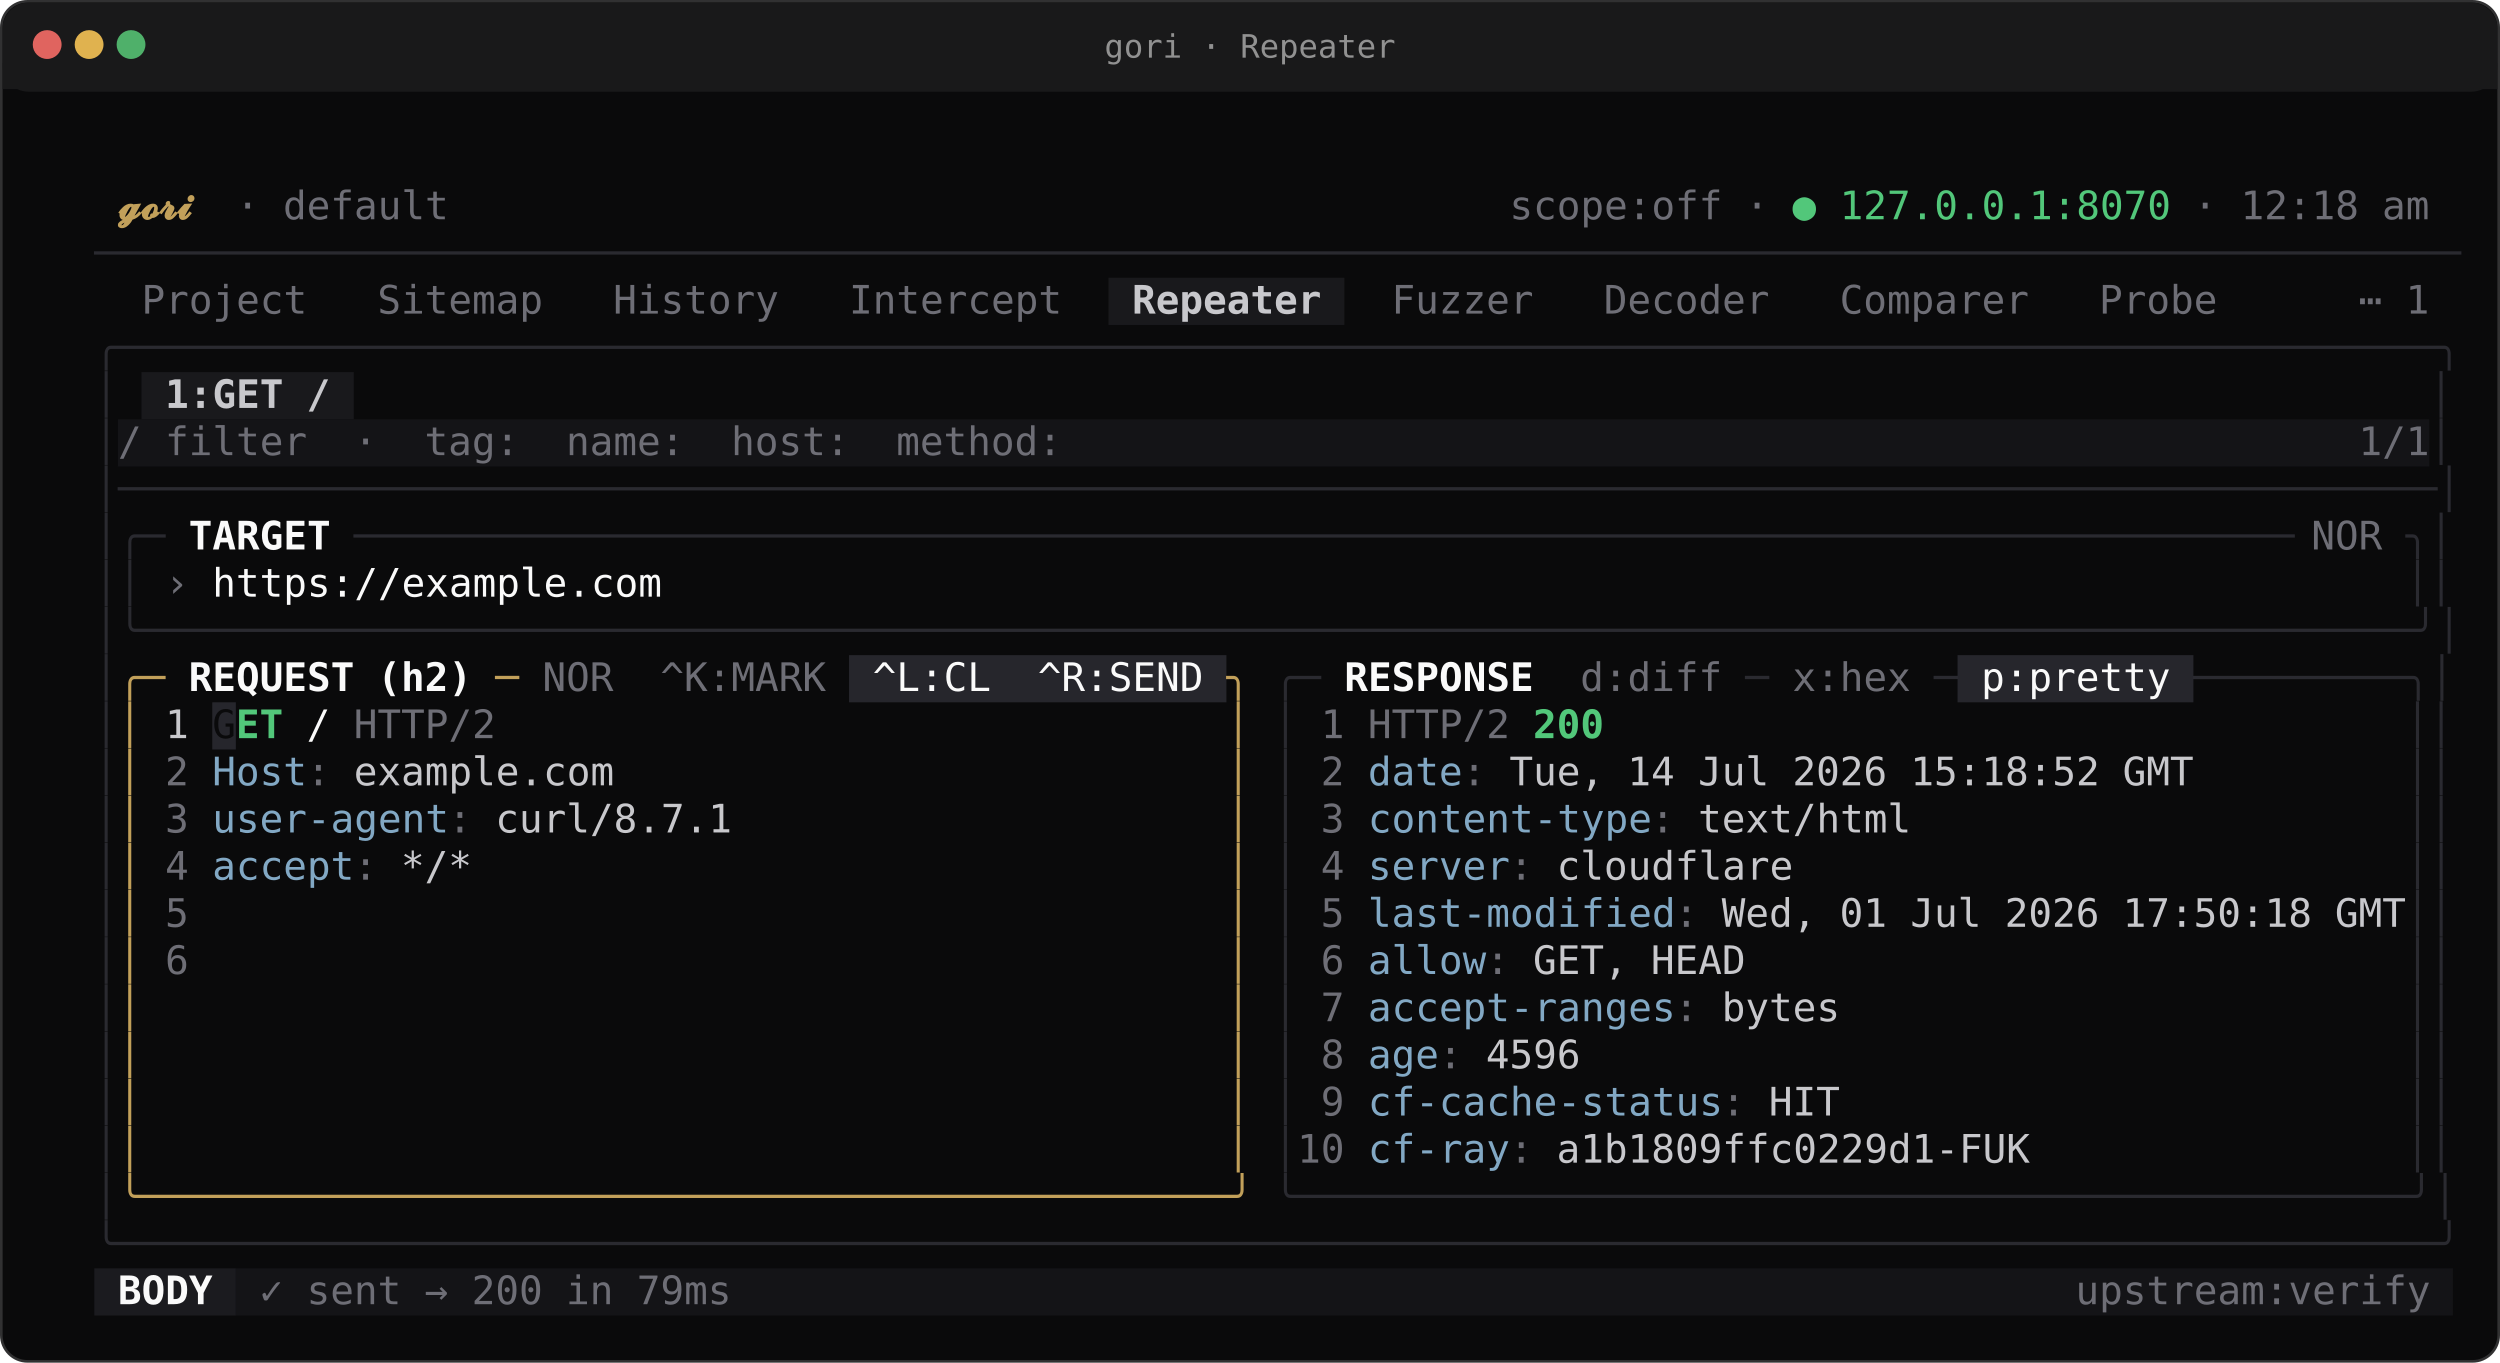
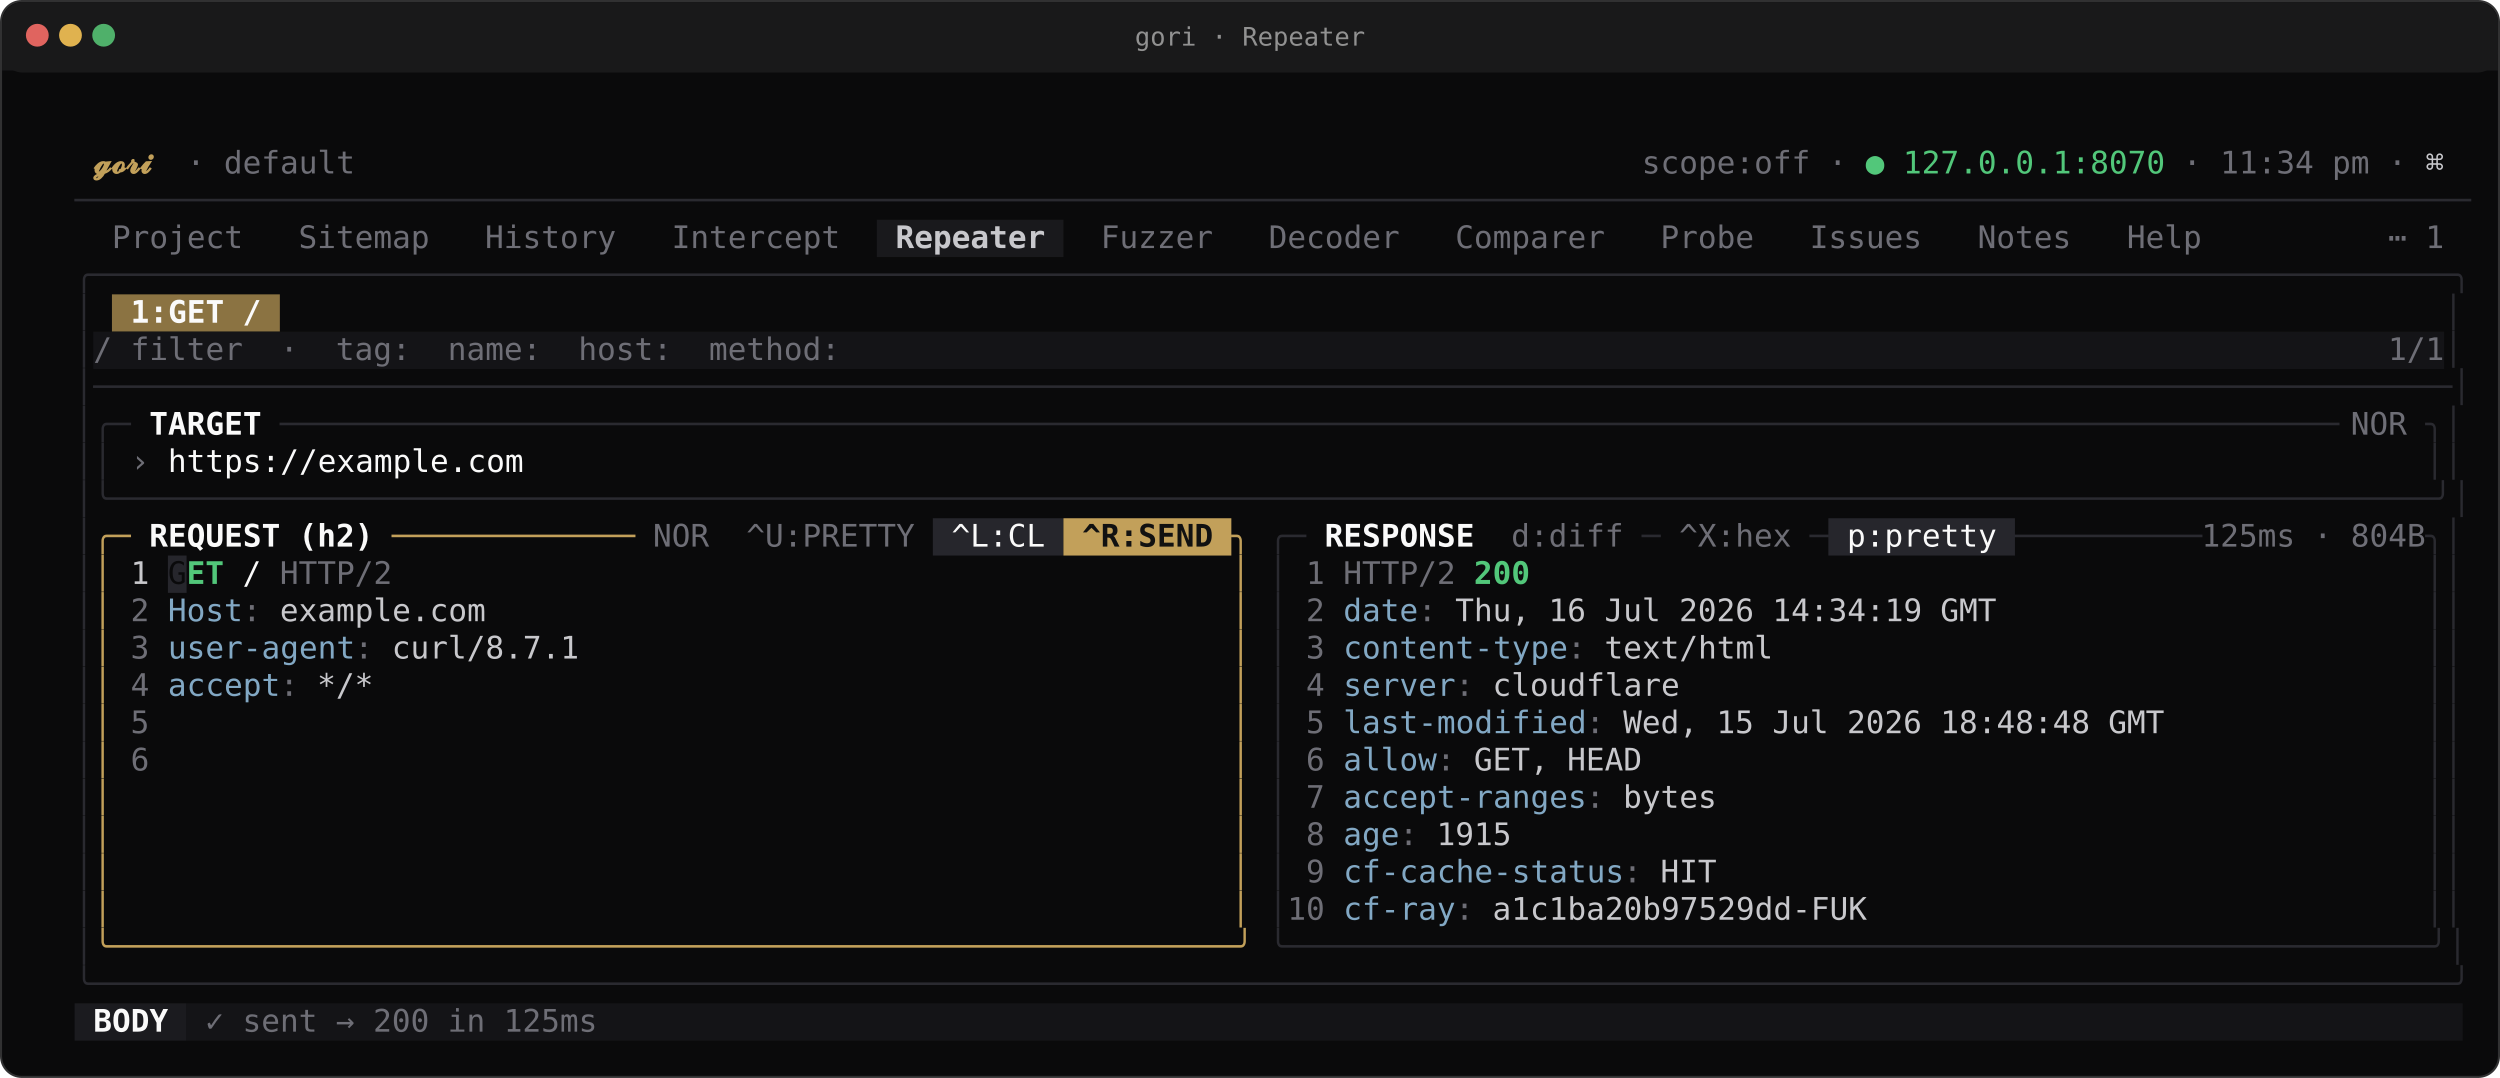
- <svg xmlns="http://www.w3.org/2000/svg" width="954" height="520" viewBox="0 0 954.0 520.0" font-family="ui-monospace,'SF Mono','JetBrains Mono',Menlo,Consolas,monospace" font-size="15.0px" role="img" aria-label="gori · Repeater">
-   <rect x="0.5" y="0.5" width="953.0" height="519.0" rx="10" ry="10" fill="#0a0a0b" stroke="#313132" stroke-width="1" />
-   <rect x="1" y="1" width="952.0" height="34.0" rx="10" ry="10" fill="#19191a" />
-   <rect x="1" y="24.0" width="952.0" height="10" fill="#19191a" />
+ <svg xmlns="http://www.w3.org/2000/svg" width="1206" height="520" viewBox="0 0 1206.0 520.0" font-family="ui-monospace,'SF Mono','JetBrains Mono',Menlo,Consolas,monospace" font-size="15.0px" role="img" aria-label="gori · Repeater">
+   <rect x="0.5" y="0.5" width="1205.0" height="519.0" rx="10" ry="10" fill="#0a0a0b" stroke="#313132" stroke-width="1" />
+   <rect x="1" y="1" width="1204.0" height="34.0" rx="10" ry="10" fill="#19191a" />
+   <rect x="1" y="24.0" width="1204.0" height="10" fill="#19191a" />
  <circle cx="18.0" cy="17.0" r="5.5" fill="#e0645f" />
  <circle cx="34.0" cy="17.0" r="5.5" fill="#e0b24f" />
  <circle cx="50.0" cy="17.0" r="5.5" fill="#4fb06a" />
-   <text x="477.0" y="22.0" text-anchor="middle" fill="#919191" font-size="12.3px">gori · Repeater</text>
+   <text x="603.0" y="22.0" text-anchor="middle" fill="#919191" font-size="12.3px">gori · Repeater</text>
  <rect x="423.00" y="106.00" width="90.00" height="18.00" fill="#19191c" />
-   <rect x="54.00" y="142.00" width="81.00" height="18.00" fill="#19191c" />
-   <rect x="45.00" y="160.00" width="882.00" height="18.00" fill="#141417" />
-   <rect x="324.00" y="250.00" width="144.00" height="18.00" fill="#26262c" />
-   <rect x="747.00" y="250.00" width="90.00" height="18.00" fill="#26262c" />
+   <rect x="54.00" y="142.00" width="81.00" height="18.00" fill="#8b7342" />
+   <rect x="45.00" y="160.00" width="1134.00" height="18.00" fill="#141417" />
+   <rect x="450.00" y="250.00" width="63.00" height="18.00" fill="#26262c" />
+   <rect x="513.00" y="250.00" width="81.00" height="18.00" fill="#c2a05a" />
+   <rect x="882.00" y="250.00" width="90.00" height="18.00" fill="#26262c" />
  <rect x="81.00" y="268.00" width="9.00" height="18.00" fill="#26262c" />
  <rect x="36.00" y="484.00" width="54.00" height="18.00" fill="#1b1b1f" />
-   <rect x="90.00" y="484.00" width="846.00" height="18.00" fill="#141417" />
+   <rect x="90.00" y="484.00" width="1098.00" height="18.00" fill="#141417" />
  <text x="45.00" y="83.68" textLength="36.00" lengthAdjust="spacingAndGlyphs" fill="#c2a05a" font-weight="700" xml:space="preserve">𝓰𝓸𝓻𝓲</text>
  <text x="90.00" y="83.68" textLength="9.00" lengthAdjust="spacingAndGlyphs" fill="#6e6e76" xml:space="preserve">·</text>
  <text x="108.00" y="83.68" textLength="63.00" lengthAdjust="spacingAndGlyphs" fill="#6e6e76" xml:space="preserve">default</text>
-   <text x="576.00" y="83.68" textLength="81.00" lengthAdjust="spacingAndGlyphs" fill="#6e6e76" xml:space="preserve">scope:off</text>
-   <text x="666.00" y="83.68" textLength="9.00" lengthAdjust="spacingAndGlyphs" fill="#6e6e76" xml:space="preserve">·</text>
-   <text x="684.00" y="83.68" textLength="9.00" lengthAdjust="spacingAndGlyphs" fill="#52c77a" xml:space="preserve">●</text>
-   <text x="702.00" y="83.68" textLength="126.00" lengthAdjust="spacingAndGlyphs" fill="#52c77a" xml:space="preserve">127.0.0.1:8070</text>
-   <text x="837.00" y="83.68" textLength="9.00" lengthAdjust="spacingAndGlyphs" fill="#6e6e76" xml:space="preserve">·</text>
-   <text x="855.00" y="83.68" textLength="45.00" lengthAdjust="spacingAndGlyphs" fill="#6e6e76" xml:space="preserve">12:18</text>
-   <text x="909.00" y="83.68" textLength="18.00" lengthAdjust="spacingAndGlyphs" fill="#6e6e76" xml:space="preserve">am</text>
-   <text x="36.00" y="101.68" textLength="900.00" lengthAdjust="spacingAndGlyphs" fill="#2a2a30" xml:space="preserve">────────────────────────────────────────────────────────────────────────────────────────────────────</text>
+   <text x="792.00" y="83.68" textLength="81.00" lengthAdjust="spacingAndGlyphs" fill="#6e6e76" xml:space="preserve">scope:off</text>
+   <text x="882.00" y="83.68" textLength="9.00" lengthAdjust="spacingAndGlyphs" fill="#6e6e76" xml:space="preserve">·</text>
+   <text x="900.00" y="83.68" textLength="9.00" lengthAdjust="spacingAndGlyphs" fill="#52c77a" xml:space="preserve">●</text>
+   <text x="918.00" y="83.68" textLength="126.00" lengthAdjust="spacingAndGlyphs" fill="#52c77a" xml:space="preserve">127.0.0.1:8070</text>
+   <text x="1053.00" y="83.68" textLength="9.00" lengthAdjust="spacingAndGlyphs" fill="#6e6e76" xml:space="preserve">·</text>
+   <text x="1071.00" y="83.68" textLength="45.00" lengthAdjust="spacingAndGlyphs" fill="#6e6e76" xml:space="preserve">11:34</text>
+   <text x="1125.00" y="83.68" textLength="18.00" lengthAdjust="spacingAndGlyphs" fill="#6e6e76" xml:space="preserve">pm</text>
+   <text x="1152.00" y="83.68" textLength="9.00" lengthAdjust="spacingAndGlyphs" fill="#6e6e76" xml:space="preserve">·</text>
+   <text x="1170.00" y="83.68" textLength="9.00" lengthAdjust="spacingAndGlyphs" fill="#c8c8cc" xml:space="preserve">⌘</text>
+   <text x="36.00" y="101.68" textLength="1152.00" lengthAdjust="spacingAndGlyphs" fill="#2a2a30" xml:space="preserve">────────────────────────────────────────────────────────────────────────────────────────────────────────────────────────────────</text>
  <text x="54.00" y="119.68" textLength="63.00" lengthAdjust="spacingAndGlyphs" fill="#6e6e76" xml:space="preserve">Project</text>
  <text x="144.00" y="119.68" textLength="63.00" lengthAdjust="spacingAndGlyphs" fill="#6e6e76" xml:space="preserve">Sitemap</text>
  <text x="234.00" y="119.68" textLength="63.00" lengthAdjust="spacingAndGlyphs" fill="#6e6e76" xml:space="preserve">History</text>
  <text x="324.00" y="119.68" textLength="81.00" lengthAdjust="spacingAndGlyphs" fill="#6e6e76" xml:space="preserve">Intercept</text>
  <text x="432.00" y="119.68" textLength="72.00" lengthAdjust="spacingAndGlyphs" fill="#c8c8cc" font-weight="700" xml:space="preserve">Repeater</text>
  <text x="531.00" y="119.68" textLength="54.00" lengthAdjust="spacingAndGlyphs" fill="#6e6e76" xml:space="preserve">Fuzzer</text>
  <text x="612.00" y="119.68" textLength="63.00" lengthAdjust="spacingAndGlyphs" fill="#6e6e76" xml:space="preserve">Decoder</text>
  <text x="702.00" y="119.68" textLength="72.00" lengthAdjust="spacingAndGlyphs" fill="#6e6e76" xml:space="preserve">Comparer</text>
  <text x="801.00" y="119.68" textLength="45.00" lengthAdjust="spacingAndGlyphs" fill="#6e6e76" xml:space="preserve">Probe</text>
-   <text x="900.00" y="119.68" textLength="9.00" lengthAdjust="spacingAndGlyphs" fill="#6e6e76" xml:space="preserve">⋯</text>
-   <text x="918.00" y="119.68" textLength="9.00" lengthAdjust="spacingAndGlyphs" fill="#6e6e76" xml:space="preserve">1</text>
-   <text x="36.00" y="137.68" textLength="900.00" lengthAdjust="spacingAndGlyphs" fill="#2a2a30" xml:space="preserve">╭──────────────────────────────────────────────────────────────────────────────────────────────────╮</text>
+   <text x="873.00" y="119.68" textLength="54.00" lengthAdjust="spacingAndGlyphs" fill="#6e6e76" xml:space="preserve">Issues</text>
+   <text x="954.00" y="119.68" textLength="45.00" lengthAdjust="spacingAndGlyphs" fill="#6e6e76" xml:space="preserve">Notes</text>
+   <text x="1026.00" y="119.68" textLength="36.00" lengthAdjust="spacingAndGlyphs" fill="#6e6e76" xml:space="preserve">Help</text>
+   <text x="1152.00" y="119.68" textLength="9.00" lengthAdjust="spacingAndGlyphs" fill="#6e6e76" xml:space="preserve">⋯</text>
+   <text x="1170.00" y="119.68" textLength="9.00" lengthAdjust="spacingAndGlyphs" fill="#6e6e76" xml:space="preserve">1</text>
+   <text x="36.00" y="137.68" textLength="1152.00" lengthAdjust="spacingAndGlyphs" fill="#2a2a30" xml:space="preserve">╭──────────────────────────────────────────────────────────────────────────────────────────────────────────────────────────────╮</text>
  <text x="36.00" y="155.68" textLength="9.00" lengthAdjust="spacingAndGlyphs" fill="#2a2a30" xml:space="preserve">│</text>
-   <text x="63.00" y="155.68" textLength="45.00" lengthAdjust="spacingAndGlyphs" fill="#c8c8cc" font-weight="700" xml:space="preserve">1:GET</text>
-   <text x="117.00" y="155.68" textLength="9.00" lengthAdjust="spacingAndGlyphs" fill="#c8c8cc" font-weight="700" xml:space="preserve">/</text>
-   <text x="927.00" y="155.68" textLength="9.00" lengthAdjust="spacingAndGlyphs" fill="#2a2a30" xml:space="preserve">│</text>
+   <text x="63.00" y="155.68" textLength="45.00" lengthAdjust="spacingAndGlyphs" fill="#fafafa" font-weight="700" xml:space="preserve">1:GET</text>
+   <text x="117.00" y="155.68" textLength="9.00" lengthAdjust="spacingAndGlyphs" fill="#fafafa" font-weight="700" xml:space="preserve">/</text>
+   <text x="1179.00" y="155.68" textLength="9.00" lengthAdjust="spacingAndGlyphs" fill="#2a2a30" xml:space="preserve">│</text>
  <text x="36.00" y="173.68" textLength="9.00" lengthAdjust="spacingAndGlyphs" fill="#2a2a30" xml:space="preserve">│</text>
  <text x="45.00" y="173.68" textLength="9.00" lengthAdjust="spacingAndGlyphs" fill="#6e6e76" xml:space="preserve">/</text>
  <text x="63.00" y="173.68" textLength="54.00" lengthAdjust="spacingAndGlyphs" fill="#6e6e76" xml:space="preserve">filter</text>
  <text x="135.00" y="173.68" textLength="9.00" lengthAdjust="spacingAndGlyphs" fill="#6e6e76" xml:space="preserve">·</text>
  <text x="162.00" y="173.68" textLength="36.00" lengthAdjust="spacingAndGlyphs" fill="#6e6e76" xml:space="preserve">tag:</text>
  <text x="216.00" y="173.68" textLength="45.00" lengthAdjust="spacingAndGlyphs" fill="#6e6e76" xml:space="preserve">name:</text>
  <text x="279.00" y="173.68" textLength="45.00" lengthAdjust="spacingAndGlyphs" fill="#6e6e76" xml:space="preserve">host:</text>
  <text x="342.00" y="173.68" textLength="63.00" lengthAdjust="spacingAndGlyphs" fill="#6e6e76" xml:space="preserve">method:</text>
-   <text x="900.00" y="173.68" textLength="27.00" lengthAdjust="spacingAndGlyphs" fill="#6e6e76" xml:space="preserve">1/1</text>
-   <text x="927.00" y="173.68" textLength="9.00" lengthAdjust="spacingAndGlyphs" fill="#2a2a30" xml:space="preserve">│</text>
-   <text x="36.00" y="191.68" textLength="900.00" lengthAdjust="spacingAndGlyphs" fill="#2a2a30" xml:space="preserve">│──────────────────────────────────────────────────────────────────────────────────────────────────│</text>
+   <text x="1152.00" y="173.68" textLength="27.00" lengthAdjust="spacingAndGlyphs" fill="#6e6e76" xml:space="preserve">1/1</text>
+   <text x="1179.00" y="173.68" textLength="9.00" lengthAdjust="spacingAndGlyphs" fill="#2a2a30" xml:space="preserve">│</text>
+   <text x="36.00" y="191.68" textLength="1152.00" lengthAdjust="spacingAndGlyphs" fill="#2a2a30" xml:space="preserve">│──────────────────────────────────────────────────────────────────────────────────────────────────────────────────────────────│</text>
  <text x="36.00" y="209.68" textLength="27.00" lengthAdjust="spacingAndGlyphs" fill="#2a2a30" xml:space="preserve">│╭─</text>
  <text x="72.00" y="209.68" textLength="54.00" lengthAdjust="spacingAndGlyphs" fill="#fafafa" font-weight="700" xml:space="preserve">TARGET</text>
-   <text x="135.00" y="209.68" textLength="738.00" lengthAdjust="spacingAndGlyphs" fill="#2a2a30" xml:space="preserve">──────────────────────────────────────────────────────────────────────────────────</text>
-   <text x="882.00" y="209.68" textLength="27.00" lengthAdjust="spacingAndGlyphs" fill="#6e6e76" xml:space="preserve">NOR</text>
-   <text x="918.00" y="209.68" textLength="18.00" lengthAdjust="spacingAndGlyphs" fill="#2a2a30" xml:space="preserve">╮│</text>
+   <text x="135.00" y="209.68" textLength="990.00" lengthAdjust="spacingAndGlyphs" fill="#2a2a30" xml:space="preserve">──────────────────────────────────────────────────────────────────────────────────────────────────────────────</text>
+   <text x="1134.00" y="209.68" textLength="27.00" lengthAdjust="spacingAndGlyphs" fill="#6e6e76" xml:space="preserve">NOR</text>
+   <text x="1170.00" y="209.68" textLength="18.00" lengthAdjust="spacingAndGlyphs" fill="#2a2a30" xml:space="preserve">╮│</text>
  <text x="36.00" y="227.68" textLength="18.00" lengthAdjust="spacingAndGlyphs" fill="#2a2a30" xml:space="preserve">││</text>
  <text x="63.00" y="227.68" textLength="9.00" lengthAdjust="spacingAndGlyphs" fill="#6e6e76" xml:space="preserve">›</text>
  <text x="81.00" y="227.68" textLength="171.00" lengthAdjust="spacingAndGlyphs" fill="#fafafa" xml:space="preserve">https://example.com</text>
-   <text x="918.00" y="227.68" textLength="18.00" lengthAdjust="spacingAndGlyphs" fill="#2a2a30" xml:space="preserve">││</text>
-   <text x="36.00" y="245.68" textLength="900.00" lengthAdjust="spacingAndGlyphs" fill="#2a2a30" xml:space="preserve">│╰────────────────────────────────────────────────────────────────────────────────────────────────╯│</text>
+   <text x="1170.00" y="227.68" textLength="18.00" lengthAdjust="spacingAndGlyphs" fill="#2a2a30" xml:space="preserve">││</text>
+   <text x="36.00" y="245.68" textLength="1152.00" lengthAdjust="spacingAndGlyphs" fill="#2a2a30" xml:space="preserve">│╰────────────────────────────────────────────────────────────────────────────────────────────────────────────────────────────╯│</text>
  <text x="36.00" y="263.68" textLength="9.00" lengthAdjust="spacingAndGlyphs" fill="#2a2a30" xml:space="preserve">│</text>
  <text x="45.00" y="263.68" textLength="18.00" lengthAdjust="spacingAndGlyphs" fill="#c2a05a" xml:space="preserve">╭─</text>
  <text x="72.00" y="263.68" textLength="63.00" lengthAdjust="spacingAndGlyphs" fill="#fafafa" font-weight="700" xml:space="preserve">REQUEST</text>
  <text x="144.00" y="263.68" textLength="36.00" lengthAdjust="spacingAndGlyphs" fill="#fafafa" font-weight="700" xml:space="preserve">(h2)</text>
-   <text x="189.00" y="263.68" textLength="9.00" lengthAdjust="spacingAndGlyphs" fill="#c2a05a" xml:space="preserve">─</text>
-   <text x="207.00" y="263.68" textLength="27.00" lengthAdjust="spacingAndGlyphs" fill="#6e6e76" xml:space="preserve">NOR</text>
-   <text x="252.00" y="263.68" textLength="63.00" lengthAdjust="spacingAndGlyphs" fill="#6e6e76" xml:space="preserve">^K:MARK</text>
-   <text x="333.00" y="263.68" textLength="45.00" lengthAdjust="spacingAndGlyphs" fill="#fafafa" xml:space="preserve">^L:CL</text>
-   <text x="396.00" y="263.68" textLength="63.00" lengthAdjust="spacingAndGlyphs" fill="#fafafa" xml:space="preserve">^R:SEND</text>
-   <text x="468.00" y="263.68" textLength="9.00" lengthAdjust="spacingAndGlyphs" fill="#c2a05a" xml:space="preserve">╮</text>
-   <text x="486.00" y="263.68" textLength="18.00" lengthAdjust="spacingAndGlyphs" fill="#2a2a30" xml:space="preserve">╭─</text>
-   <text x="513.00" y="263.68" textLength="72.00" lengthAdjust="spacingAndGlyphs" fill="#fafafa" font-weight="700" xml:space="preserve">RESPONSE</text>
-   <text x="603.00" y="263.68" textLength="54.00" lengthAdjust="spacingAndGlyphs" fill="#6e6e76" xml:space="preserve">d:diff</text>
-   <text x="666.00" y="263.68" textLength="9.00" lengthAdjust="spacingAndGlyphs" fill="#2a2a30" xml:space="preserve">─</text>
-   <text x="684.00" y="263.68" textLength="45.00" lengthAdjust="spacingAndGlyphs" fill="#6e6e76" xml:space="preserve">x:hex</text>
-   <text x="738.00" y="263.68" textLength="9.00" lengthAdjust="spacingAndGlyphs" fill="#2a2a30" xml:space="preserve">─</text>
-   <text x="756.00" y="263.68" textLength="72.00" lengthAdjust="spacingAndGlyphs" fill="#fafafa" xml:space="preserve">p:pretty</text>
-   <text x="837.00" y="263.68" textLength="99.00" lengthAdjust="spacingAndGlyphs" fill="#2a2a30" xml:space="preserve">─────────╮│</text>
+   <text x="189.00" y="263.68" textLength="117.00" lengthAdjust="spacingAndGlyphs" fill="#c2a05a" xml:space="preserve">─────────────</text>
+   <text x="315.00" y="263.68" textLength="27.00" lengthAdjust="spacingAndGlyphs" fill="#6e6e76" xml:space="preserve">NOR</text>
+   <text x="360.00" y="263.68" textLength="81.00" lengthAdjust="spacingAndGlyphs" fill="#6e6e76" xml:space="preserve">^U:PRETTY</text>
+   <text x="459.00" y="263.68" textLength="45.00" lengthAdjust="spacingAndGlyphs" fill="#fafafa" xml:space="preserve">^L:CL</text>
+   <text x="522.00" y="263.68" textLength="63.00" lengthAdjust="spacingAndGlyphs" fill="#111111" font-weight="700" xml:space="preserve">^R:SEND</text>
+   <text x="594.00" y="263.68" textLength="9.00" lengthAdjust="spacingAndGlyphs" fill="#c2a05a" xml:space="preserve">╮</text>
+   <text x="612.00" y="263.68" textLength="18.00" lengthAdjust="spacingAndGlyphs" fill="#2a2a30" xml:space="preserve">╭─</text>
+   <text x="639.00" y="263.68" textLength="72.00" lengthAdjust="spacingAndGlyphs" fill="#fafafa" font-weight="700" xml:space="preserve">RESPONSE</text>
+   <text x="729.00" y="263.68" textLength="54.00" lengthAdjust="spacingAndGlyphs" fill="#6e6e76" xml:space="preserve">d:diff</text>
+   <text x="792.00" y="263.68" textLength="9.00" lengthAdjust="spacingAndGlyphs" fill="#2a2a30" xml:space="preserve">─</text>
+   <text x="810.00" y="263.68" textLength="54.00" lengthAdjust="spacingAndGlyphs" fill="#6e6e76" xml:space="preserve">^X:hex</text>
+   <text x="873.00" y="263.68" textLength="9.00" lengthAdjust="spacingAndGlyphs" fill="#2a2a30" xml:space="preserve">─</text>
+   <text x="891.00" y="263.68" textLength="72.00" lengthAdjust="spacingAndGlyphs" fill="#fafafa" xml:space="preserve">p:pretty</text>
+   <text x="972.00" y="263.68" textLength="90.00" lengthAdjust="spacingAndGlyphs" fill="#2a2a30" xml:space="preserve">──────────</text>
+   <text x="1062.00" y="263.68" textLength="45.00" lengthAdjust="spacingAndGlyphs" fill="#6e6e76" xml:space="preserve">125ms</text>
+   <text x="1116.00" y="263.68" textLength="9.00" lengthAdjust="spacingAndGlyphs" fill="#6e6e76" xml:space="preserve">·</text>
+   <text x="1134.00" y="263.68" textLength="36.00" lengthAdjust="spacingAndGlyphs" fill="#6e6e76" xml:space="preserve">804B</text>
+   <text x="1170.00" y="263.68" textLength="18.00" lengthAdjust="spacingAndGlyphs" fill="#2a2a30" xml:space="preserve">╮│</text>
  <text x="36.00" y="281.68" textLength="9.00" lengthAdjust="spacingAndGlyphs" fill="#2a2a30" xml:space="preserve">│</text>
  <text x="45.00" y="281.68" textLength="9.00" lengthAdjust="spacingAndGlyphs" fill="#c2a05a" xml:space="preserve">│</text>
  <text x="63.00" y="281.68" textLength="9.00" lengthAdjust="spacingAndGlyphs" fill="#c8c8cc" xml:space="preserve">1</text>
  <text x="81.00" y="281.68" textLength="9.00" lengthAdjust="spacingAndGlyphs" fill="#0a0a0b" xml:space="preserve">G</text>
  <text x="90.00" y="281.68" textLength="18.00" lengthAdjust="spacingAndGlyphs" fill="#52c77a" font-weight="700" xml:space="preserve">ET</text>
  <text x="117.00" y="281.68" textLength="9.00" lengthAdjust="spacingAndGlyphs" fill="#fafafa" xml:space="preserve">/</text>
  <text x="135.00" y="281.68" textLength="54.00" lengthAdjust="spacingAndGlyphs" fill="#6e6e76" xml:space="preserve">HTTP/2</text>
-   <text x="468.00" y="281.68" textLength="9.00" lengthAdjust="spacingAndGlyphs" fill="#c2a05a" xml:space="preserve">│</text>
-   <text x="486.00" y="281.68" textLength="9.00" lengthAdjust="spacingAndGlyphs" fill="#2a2a30" xml:space="preserve">│</text>
-   <text x="504.00" y="281.68" textLength="9.00" lengthAdjust="spacingAndGlyphs" fill="#6e6e76" xml:space="preserve">1</text>
-   <text x="522.00" y="281.68" textLength="54.00" lengthAdjust="spacingAndGlyphs" fill="#6e6e76" xml:space="preserve">HTTP/2</text>
-   <text x="585.00" y="281.68" textLength="27.00" lengthAdjust="spacingAndGlyphs" fill="#52c77a" font-weight="700" xml:space="preserve">200</text>
-   <text x="918.00" y="281.68" textLength="18.00" lengthAdjust="spacingAndGlyphs" fill="#2a2a30" xml:space="preserve">││</text>
+   <text x="594.00" y="281.68" textLength="9.00" lengthAdjust="spacingAndGlyphs" fill="#c2a05a" xml:space="preserve">│</text>
+   <text x="612.00" y="281.68" textLength="9.00" lengthAdjust="spacingAndGlyphs" fill="#2a2a30" xml:space="preserve">│</text>
+   <text x="630.00" y="281.68" textLength="9.00" lengthAdjust="spacingAndGlyphs" fill="#6e6e76" xml:space="preserve">1</text>
+   <text x="648.00" y="281.68" textLength="54.00" lengthAdjust="spacingAndGlyphs" fill="#6e6e76" xml:space="preserve">HTTP/2</text>
+   <text x="711.00" y="281.68" textLength="27.00" lengthAdjust="spacingAndGlyphs" fill="#52c77a" font-weight="700" xml:space="preserve">200</text>
+   <text x="1170.00" y="281.68" textLength="18.00" lengthAdjust="spacingAndGlyphs" fill="#2a2a30" xml:space="preserve">││</text>
  <text x="36.00" y="299.68" textLength="9.00" lengthAdjust="spacingAndGlyphs" fill="#2a2a30" xml:space="preserve">│</text>
  <text x="45.00" y="299.68" textLength="9.00" lengthAdjust="spacingAndGlyphs" fill="#c2a05a" xml:space="preserve">│</text>
  <text x="63.00" y="299.68" textLength="9.00" lengthAdjust="spacingAndGlyphs" fill="#6e6e76" xml:space="preserve">2</text>
  <text x="81.00" y="299.68" textLength="36.00" lengthAdjust="spacingAndGlyphs" fill="#82a8c4" xml:space="preserve">Host</text>
  <text x="117.00" y="299.68" textLength="9.00" lengthAdjust="spacingAndGlyphs" fill="#6e6e76" xml:space="preserve">:</text>
  <text x="135.00" y="299.68" textLength="99.00" lengthAdjust="spacingAndGlyphs" fill="#c8c8cc" xml:space="preserve">example.com</text>
-   <text x="468.00" y="299.68" textLength="9.00" lengthAdjust="spacingAndGlyphs" fill="#c2a05a" xml:space="preserve">│</text>
-   <text x="486.00" y="299.68" textLength="9.00" lengthAdjust="spacingAndGlyphs" fill="#2a2a30" xml:space="preserve">│</text>
-   <text x="504.00" y="299.68" textLength="9.00" lengthAdjust="spacingAndGlyphs" fill="#6e6e76" xml:space="preserve">2</text>
-   <text x="522.00" y="299.68" textLength="36.00" lengthAdjust="spacingAndGlyphs" fill="#82a8c4" xml:space="preserve">date</text>
-   <text x="558.00" y="299.68" textLength="9.00" lengthAdjust="spacingAndGlyphs" fill="#6e6e76" xml:space="preserve">:</text>
-   <text x="576.00" y="299.68" textLength="36.00" lengthAdjust="spacingAndGlyphs" fill="#c8c8cc" xml:space="preserve">Tue,</text>
-   <text x="621.00" y="299.68" textLength="18.00" lengthAdjust="spacingAndGlyphs" fill="#c8c8cc" xml:space="preserve">14</text>
-   <text x="648.00" y="299.68" textLength="27.00" lengthAdjust="spacingAndGlyphs" fill="#c8c8cc" xml:space="preserve">Jul</text>
-   <text x="684.00" y="299.68" textLength="36.00" lengthAdjust="spacingAndGlyphs" fill="#c8c8cc" xml:space="preserve">2026</text>
-   <text x="729.00" y="299.68" textLength="72.00" lengthAdjust="spacingAndGlyphs" fill="#c8c8cc" xml:space="preserve">15:18:52</text>
-   <text x="810.00" y="299.68" textLength="27.00" lengthAdjust="spacingAndGlyphs" fill="#c8c8cc" xml:space="preserve">GMT</text>
-   <text x="918.00" y="299.68" textLength="18.00" lengthAdjust="spacingAndGlyphs" fill="#2a2a30" xml:space="preserve">││</text>
+   <text x="594.00" y="299.68" textLength="9.00" lengthAdjust="spacingAndGlyphs" fill="#c2a05a" xml:space="preserve">│</text>
+   <text x="612.00" y="299.68" textLength="9.00" lengthAdjust="spacingAndGlyphs" fill="#2a2a30" xml:space="preserve">│</text>
+   <text x="630.00" y="299.68" textLength="9.00" lengthAdjust="spacingAndGlyphs" fill="#6e6e76" xml:space="preserve">2</text>
+   <text x="648.00" y="299.68" textLength="36.00" lengthAdjust="spacingAndGlyphs" fill="#82a8c4" xml:space="preserve">date</text>
+   <text x="684.00" y="299.68" textLength="9.00" lengthAdjust="spacingAndGlyphs" fill="#6e6e76" xml:space="preserve">:</text>
+   <text x="702.00" y="299.68" textLength="36.00" lengthAdjust="spacingAndGlyphs" fill="#c8c8cc" xml:space="preserve">Thu,</text>
+   <text x="747.00" y="299.68" textLength="18.00" lengthAdjust="spacingAndGlyphs" fill="#c8c8cc" xml:space="preserve">16</text>
+   <text x="774.00" y="299.68" textLength="27.00" lengthAdjust="spacingAndGlyphs" fill="#c8c8cc" xml:space="preserve">Jul</text>
+   <text x="810.00" y="299.68" textLength="36.00" lengthAdjust="spacingAndGlyphs" fill="#c8c8cc" xml:space="preserve">2026</text>
+   <text x="855.00" y="299.68" textLength="72.00" lengthAdjust="spacingAndGlyphs" fill="#c8c8cc" xml:space="preserve">14:34:19</text>
+   <text x="936.00" y="299.68" textLength="27.00" lengthAdjust="spacingAndGlyphs" fill="#c8c8cc" xml:space="preserve">GMT</text>
+   <text x="1170.00" y="299.68" textLength="18.00" lengthAdjust="spacingAndGlyphs" fill="#2a2a30" xml:space="preserve">││</text>
  <text x="36.00" y="317.68" textLength="9.00" lengthAdjust="spacingAndGlyphs" fill="#2a2a30" xml:space="preserve">│</text>
  <text x="45.00" y="317.68" textLength="9.00" lengthAdjust="spacingAndGlyphs" fill="#c2a05a" xml:space="preserve">│</text>
  <text x="63.00" y="317.68" textLength="9.00" lengthAdjust="spacingAndGlyphs" fill="#6e6e76" xml:space="preserve">3</text>
  <text x="81.00" y="317.68" textLength="90.00" lengthAdjust="spacingAndGlyphs" fill="#82a8c4" xml:space="preserve">user-agent</text>
  <text x="171.00" y="317.68" textLength="9.00" lengthAdjust="spacingAndGlyphs" fill="#6e6e76" xml:space="preserve">:</text>
  <text x="189.00" y="317.68" textLength="90.00" lengthAdjust="spacingAndGlyphs" fill="#c8c8cc" xml:space="preserve">curl/8.7.1</text>
-   <text x="468.00" y="317.68" textLength="9.00" lengthAdjust="spacingAndGlyphs" fill="#c2a05a" xml:space="preserve">│</text>
-   <text x="486.00" y="317.68" textLength="9.00" lengthAdjust="spacingAndGlyphs" fill="#2a2a30" xml:space="preserve">│</text>
-   <text x="504.00" y="317.68" textLength="9.00" lengthAdjust="spacingAndGlyphs" fill="#6e6e76" xml:space="preserve">3</text>
-   <text x="522.00" y="317.68" textLength="108.00" lengthAdjust="spacingAndGlyphs" fill="#82a8c4" xml:space="preserve">content-type</text>
-   <text x="630.00" y="317.68" textLength="9.00" lengthAdjust="spacingAndGlyphs" fill="#6e6e76" xml:space="preserve">:</text>
-   <text x="648.00" y="317.68" textLength="81.00" lengthAdjust="spacingAndGlyphs" fill="#c8c8cc" xml:space="preserve">text/html</text>
-   <text x="918.00" y="317.68" textLength="18.00" lengthAdjust="spacingAndGlyphs" fill="#2a2a30" xml:space="preserve">││</text>
+   <text x="594.00" y="317.68" textLength="9.00" lengthAdjust="spacingAndGlyphs" fill="#c2a05a" xml:space="preserve">│</text>
+   <text x="612.00" y="317.68" textLength="9.00" lengthAdjust="spacingAndGlyphs" fill="#2a2a30" xml:space="preserve">│</text>
+   <text x="630.00" y="317.68" textLength="9.00" lengthAdjust="spacingAndGlyphs" fill="#6e6e76" xml:space="preserve">3</text>
+   <text x="648.00" y="317.68" textLength="108.00" lengthAdjust="spacingAndGlyphs" fill="#82a8c4" xml:space="preserve">content-type</text>
+   <text x="756.00" y="317.68" textLength="9.00" lengthAdjust="spacingAndGlyphs" fill="#6e6e76" xml:space="preserve">:</text>
+   <text x="774.00" y="317.68" textLength="81.00" lengthAdjust="spacingAndGlyphs" fill="#c8c8cc" xml:space="preserve">text/html</text>
+   <text x="1170.00" y="317.68" textLength="18.00" lengthAdjust="spacingAndGlyphs" fill="#2a2a30" xml:space="preserve">││</text>
  <text x="36.00" y="335.68" textLength="9.00" lengthAdjust="spacingAndGlyphs" fill="#2a2a30" xml:space="preserve">│</text>
  <text x="45.00" y="335.68" textLength="9.00" lengthAdjust="spacingAndGlyphs" fill="#c2a05a" xml:space="preserve">│</text>
  <text x="63.00" y="335.68" textLength="9.00" lengthAdjust="spacingAndGlyphs" fill="#6e6e76" xml:space="preserve">4</text>
  <text x="81.00" y="335.68" textLength="54.00" lengthAdjust="spacingAndGlyphs" fill="#82a8c4" xml:space="preserve">accept</text>
  <text x="135.00" y="335.68" textLength="9.00" lengthAdjust="spacingAndGlyphs" fill="#6e6e76" xml:space="preserve">:</text>
  <text x="153.00" y="335.68" textLength="27.00" lengthAdjust="spacingAndGlyphs" fill="#c8c8cc" xml:space="preserve">*/*</text>
-   <text x="468.00" y="335.68" textLength="9.00" lengthAdjust="spacingAndGlyphs" fill="#c2a05a" xml:space="preserve">│</text>
-   <text x="486.00" y="335.68" textLength="9.00" lengthAdjust="spacingAndGlyphs" fill="#2a2a30" xml:space="preserve">│</text>
-   <text x="504.00" y="335.68" textLength="9.00" lengthAdjust="spacingAndGlyphs" fill="#6e6e76" xml:space="preserve">4</text>
-   <text x="522.00" y="335.68" textLength="54.00" lengthAdjust="spacingAndGlyphs" fill="#82a8c4" xml:space="preserve">server</text>
-   <text x="576.00" y="335.68" textLength="9.00" lengthAdjust="spacingAndGlyphs" fill="#6e6e76" xml:space="preserve">:</text>
-   <text x="594.00" y="335.68" textLength="90.00" lengthAdjust="spacingAndGlyphs" fill="#c8c8cc" xml:space="preserve">cloudflare</text>
-   <text x="918.00" y="335.68" textLength="18.00" lengthAdjust="spacingAndGlyphs" fill="#2a2a30" xml:space="preserve">││</text>
+   <text x="594.00" y="335.68" textLength="9.00" lengthAdjust="spacingAndGlyphs" fill="#c2a05a" xml:space="preserve">│</text>
+   <text x="612.00" y="335.68" textLength="9.00" lengthAdjust="spacingAndGlyphs" fill="#2a2a30" xml:space="preserve">│</text>
+   <text x="630.00" y="335.68" textLength="9.00" lengthAdjust="spacingAndGlyphs" fill="#6e6e76" xml:space="preserve">4</text>
+   <text x="648.00" y="335.68" textLength="54.00" lengthAdjust="spacingAndGlyphs" fill="#82a8c4" xml:space="preserve">server</text>
+   <text x="702.00" y="335.68" textLength="9.00" lengthAdjust="spacingAndGlyphs" fill="#6e6e76" xml:space="preserve">:</text>
+   <text x="720.00" y="335.68" textLength="90.00" lengthAdjust="spacingAndGlyphs" fill="#c8c8cc" xml:space="preserve">cloudflare</text>
+   <text x="1170.00" y="335.68" textLength="18.00" lengthAdjust="spacingAndGlyphs" fill="#2a2a30" xml:space="preserve">││</text>
  <text x="36.00" y="353.68" textLength="9.00" lengthAdjust="spacingAndGlyphs" fill="#2a2a30" xml:space="preserve">│</text>
  <text x="45.00" y="353.68" textLength="9.00" lengthAdjust="spacingAndGlyphs" fill="#c2a05a" xml:space="preserve">│</text>
  <text x="63.00" y="353.68" textLength="9.00" lengthAdjust="spacingAndGlyphs" fill="#6e6e76" xml:space="preserve">5</text>
-   <text x="468.00" y="353.68" textLength="9.00" lengthAdjust="spacingAndGlyphs" fill="#c2a05a" xml:space="preserve">│</text>
-   <text x="486.00" y="353.68" textLength="9.00" lengthAdjust="spacingAndGlyphs" fill="#2a2a30" xml:space="preserve">│</text>
-   <text x="504.00" y="353.68" textLength="9.00" lengthAdjust="spacingAndGlyphs" fill="#6e6e76" xml:space="preserve">5</text>
-   <text x="522.00" y="353.68" textLength="117.00" lengthAdjust="spacingAndGlyphs" fill="#82a8c4" xml:space="preserve">last-modified</text>
-   <text x="639.00" y="353.68" textLength="9.00" lengthAdjust="spacingAndGlyphs" fill="#6e6e76" xml:space="preserve">:</text>
-   <text x="657.00" y="353.68" textLength="36.00" lengthAdjust="spacingAndGlyphs" fill="#c8c8cc" xml:space="preserve">Wed,</text>
-   <text x="702.00" y="353.68" textLength="18.00" lengthAdjust="spacingAndGlyphs" fill="#c8c8cc" xml:space="preserve">01</text>
-   <text x="729.00" y="353.68" textLength="27.00" lengthAdjust="spacingAndGlyphs" fill="#c8c8cc" xml:space="preserve">Jul</text>
-   <text x="765.00" y="353.68" textLength="36.00" lengthAdjust="spacingAndGlyphs" fill="#c8c8cc" xml:space="preserve">2026</text>
-   <text x="810.00" y="353.68" textLength="72.00" lengthAdjust="spacingAndGlyphs" fill="#c8c8cc" xml:space="preserve">17:50:18</text>
-   <text x="891.00" y="353.68" textLength="27.00" lengthAdjust="spacingAndGlyphs" fill="#c8c8cc" xml:space="preserve">GMT</text>
-   <text x="918.00" y="353.68" textLength="18.00" lengthAdjust="spacingAndGlyphs" fill="#2a2a30" xml:space="preserve">││</text>
+   <text x="594.00" y="353.68" textLength="9.00" lengthAdjust="spacingAndGlyphs" fill="#c2a05a" xml:space="preserve">│</text>
+   <text x="612.00" y="353.68" textLength="9.00" lengthAdjust="spacingAndGlyphs" fill="#2a2a30" xml:space="preserve">│</text>
+   <text x="630.00" y="353.68" textLength="9.00" lengthAdjust="spacingAndGlyphs" fill="#6e6e76" xml:space="preserve">5</text>
+   <text x="648.00" y="353.68" textLength="117.00" lengthAdjust="spacingAndGlyphs" fill="#82a8c4" xml:space="preserve">last-modified</text>
+   <text x="765.00" y="353.68" textLength="9.00" lengthAdjust="spacingAndGlyphs" fill="#6e6e76" xml:space="preserve">:</text>
+   <text x="783.00" y="353.68" textLength="36.00" lengthAdjust="spacingAndGlyphs" fill="#c8c8cc" xml:space="preserve">Wed,</text>
+   <text x="828.00" y="353.68" textLength="18.00" lengthAdjust="spacingAndGlyphs" fill="#c8c8cc" xml:space="preserve">15</text>
+   <text x="855.00" y="353.68" textLength="27.00" lengthAdjust="spacingAndGlyphs" fill="#c8c8cc" xml:space="preserve">Jul</text>
+   <text x="891.00" y="353.68" textLength="36.00" lengthAdjust="spacingAndGlyphs" fill="#c8c8cc" xml:space="preserve">2026</text>
+   <text x="936.00" y="353.68" textLength="72.00" lengthAdjust="spacingAndGlyphs" fill="#c8c8cc" xml:space="preserve">18:48:48</text>
+   <text x="1017.00" y="353.68" textLength="27.00" lengthAdjust="spacingAndGlyphs" fill="#c8c8cc" xml:space="preserve">GMT</text>
+   <text x="1170.00" y="353.68" textLength="18.00" lengthAdjust="spacingAndGlyphs" fill="#2a2a30" xml:space="preserve">││</text>
  <text x="36.00" y="371.68" textLength="9.00" lengthAdjust="spacingAndGlyphs" fill="#2a2a30" xml:space="preserve">│</text>
  <text x="45.00" y="371.68" textLength="9.00" lengthAdjust="spacingAndGlyphs" fill="#c2a05a" xml:space="preserve">│</text>
  <text x="63.00" y="371.68" textLength="9.00" lengthAdjust="spacingAndGlyphs" fill="#6e6e76" xml:space="preserve">6</text>
-   <text x="468.00" y="371.68" textLength="9.00" lengthAdjust="spacingAndGlyphs" fill="#c2a05a" xml:space="preserve">│</text>
-   <text x="486.00" y="371.68" textLength="9.00" lengthAdjust="spacingAndGlyphs" fill="#2a2a30" xml:space="preserve">│</text>
-   <text x="504.00" y="371.68" textLength="9.00" lengthAdjust="spacingAndGlyphs" fill="#6e6e76" xml:space="preserve">6</text>
-   <text x="522.00" y="371.68" textLength="45.00" lengthAdjust="spacingAndGlyphs" fill="#82a8c4" xml:space="preserve">allow</text>
-   <text x="567.00" y="371.68" textLength="9.00" lengthAdjust="spacingAndGlyphs" fill="#6e6e76" xml:space="preserve">:</text>
-   <text x="585.00" y="371.68" textLength="36.00" lengthAdjust="spacingAndGlyphs" fill="#c8c8cc" xml:space="preserve">GET,</text>
-   <text x="630.00" y="371.68" textLength="36.00" lengthAdjust="spacingAndGlyphs" fill="#c8c8cc" xml:space="preserve">HEAD</text>
-   <text x="918.00" y="371.68" textLength="18.00" lengthAdjust="spacingAndGlyphs" fill="#2a2a30" xml:space="preserve">││</text>
+   <text x="594.00" y="371.68" textLength="9.00" lengthAdjust="spacingAndGlyphs" fill="#c2a05a" xml:space="preserve">│</text>
+   <text x="612.00" y="371.68" textLength="9.00" lengthAdjust="spacingAndGlyphs" fill="#2a2a30" xml:space="preserve">│</text>
+   <text x="630.00" y="371.68" textLength="9.00" lengthAdjust="spacingAndGlyphs" fill="#6e6e76" xml:space="preserve">6</text>
+   <text x="648.00" y="371.68" textLength="45.00" lengthAdjust="spacingAndGlyphs" fill="#82a8c4" xml:space="preserve">allow</text>
+   <text x="693.00" y="371.68" textLength="9.00" lengthAdjust="spacingAndGlyphs" fill="#6e6e76" xml:space="preserve">:</text>
+   <text x="711.00" y="371.68" textLength="36.00" lengthAdjust="spacingAndGlyphs" fill="#c8c8cc" xml:space="preserve">GET,</text>
+   <text x="756.00" y="371.68" textLength="36.00" lengthAdjust="spacingAndGlyphs" fill="#c8c8cc" xml:space="preserve">HEAD</text>
+   <text x="1170.00" y="371.68" textLength="18.00" lengthAdjust="spacingAndGlyphs" fill="#2a2a30" xml:space="preserve">││</text>
  <text x="36.00" y="389.68" textLength="9.00" lengthAdjust="spacingAndGlyphs" fill="#2a2a30" xml:space="preserve">│</text>
  <text x="45.00" y="389.68" textLength="9.00" lengthAdjust="spacingAndGlyphs" fill="#c2a05a" xml:space="preserve">│</text>
-   <text x="468.00" y="389.68" textLength="9.00" lengthAdjust="spacingAndGlyphs" fill="#c2a05a" xml:space="preserve">│</text>
-   <text x="486.00" y="389.68" textLength="9.00" lengthAdjust="spacingAndGlyphs" fill="#2a2a30" xml:space="preserve">│</text>
-   <text x="504.00" y="389.68" textLength="9.00" lengthAdjust="spacingAndGlyphs" fill="#6e6e76" xml:space="preserve">7</text>
-   <text x="522.00" y="389.68" textLength="117.00" lengthAdjust="spacingAndGlyphs" fill="#82a8c4" xml:space="preserve">accept-ranges</text>
-   <text x="639.00" y="389.68" textLength="9.00" lengthAdjust="spacingAndGlyphs" fill="#6e6e76" xml:space="preserve">:</text>
-   <text x="657.00" y="389.68" textLength="45.00" lengthAdjust="spacingAndGlyphs" fill="#c8c8cc" xml:space="preserve">bytes</text>
-   <text x="918.00" y="389.68" textLength="18.00" lengthAdjust="spacingAndGlyphs" fill="#2a2a30" xml:space="preserve">││</text>
+   <text x="594.00" y="389.68" textLength="9.00" lengthAdjust="spacingAndGlyphs" fill="#c2a05a" xml:space="preserve">│</text>
+   <text x="612.00" y="389.68" textLength="9.00" lengthAdjust="spacingAndGlyphs" fill="#2a2a30" xml:space="preserve">│</text>
+   <text x="630.00" y="389.68" textLength="9.00" lengthAdjust="spacingAndGlyphs" fill="#6e6e76" xml:space="preserve">7</text>
+   <text x="648.00" y="389.68" textLength="117.00" lengthAdjust="spacingAndGlyphs" fill="#82a8c4" xml:space="preserve">accept-ranges</text>
+   <text x="765.00" y="389.68" textLength="9.00" lengthAdjust="spacingAndGlyphs" fill="#6e6e76" xml:space="preserve">:</text>
+   <text x="783.00" y="389.68" textLength="45.00" lengthAdjust="spacingAndGlyphs" fill="#c8c8cc" xml:space="preserve">bytes</text>
+   <text x="1170.00" y="389.68" textLength="18.00" lengthAdjust="spacingAndGlyphs" fill="#2a2a30" xml:space="preserve">││</text>
  <text x="36.00" y="407.68" textLength="9.00" lengthAdjust="spacingAndGlyphs" fill="#2a2a30" xml:space="preserve">│</text>
  <text x="45.00" y="407.68" textLength="9.00" lengthAdjust="spacingAndGlyphs" fill="#c2a05a" xml:space="preserve">│</text>
-   <text x="468.00" y="407.68" textLength="9.00" lengthAdjust="spacingAndGlyphs" fill="#c2a05a" xml:space="preserve">│</text>
-   <text x="486.00" y="407.68" textLength="9.00" lengthAdjust="spacingAndGlyphs" fill="#2a2a30" xml:space="preserve">│</text>
-   <text x="504.00" y="407.68" textLength="9.00" lengthAdjust="spacingAndGlyphs" fill="#6e6e76" xml:space="preserve">8</text>
-   <text x="522.00" y="407.68" textLength="27.00" lengthAdjust="spacingAndGlyphs" fill="#82a8c4" xml:space="preserve">age</text>
-   <text x="549.00" y="407.68" textLength="9.00" lengthAdjust="spacingAndGlyphs" fill="#6e6e76" xml:space="preserve">:</text>
-   <text x="567.00" y="407.68" textLength="36.00" lengthAdjust="spacingAndGlyphs" fill="#c8c8cc" xml:space="preserve">4596</text>
-   <text x="918.00" y="407.68" textLength="18.00" lengthAdjust="spacingAndGlyphs" fill="#2a2a30" xml:space="preserve">││</text>
+   <text x="594.00" y="407.68" textLength="9.00" lengthAdjust="spacingAndGlyphs" fill="#c2a05a" xml:space="preserve">│</text>
+   <text x="612.00" y="407.68" textLength="9.00" lengthAdjust="spacingAndGlyphs" fill="#2a2a30" xml:space="preserve">│</text>
+   <text x="630.00" y="407.68" textLength="9.00" lengthAdjust="spacingAndGlyphs" fill="#6e6e76" xml:space="preserve">8</text>
+   <text x="648.00" y="407.68" textLength="27.00" lengthAdjust="spacingAndGlyphs" fill="#82a8c4" xml:space="preserve">age</text>
+   <text x="675.00" y="407.68" textLength="9.00" lengthAdjust="spacingAndGlyphs" fill="#6e6e76" xml:space="preserve">:</text>
+   <text x="693.00" y="407.68" textLength="36.00" lengthAdjust="spacingAndGlyphs" fill="#c8c8cc" xml:space="preserve">1915</text>
+   <text x="1170.00" y="407.68" textLength="18.00" lengthAdjust="spacingAndGlyphs" fill="#2a2a30" xml:space="preserve">││</text>
  <text x="36.00" y="425.68" textLength="9.00" lengthAdjust="spacingAndGlyphs" fill="#2a2a30" xml:space="preserve">│</text>
  <text x="45.00" y="425.68" textLength="9.00" lengthAdjust="spacingAndGlyphs" fill="#c2a05a" xml:space="preserve">│</text>
-   <text x="468.00" y="425.68" textLength="9.00" lengthAdjust="spacingAndGlyphs" fill="#c2a05a" xml:space="preserve">│</text>
-   <text x="486.00" y="425.68" textLength="9.00" lengthAdjust="spacingAndGlyphs" fill="#2a2a30" xml:space="preserve">│</text>
-   <text x="504.00" y="425.68" textLength="9.00" lengthAdjust="spacingAndGlyphs" fill="#6e6e76" xml:space="preserve">9</text>
-   <text x="522.00" y="425.68" textLength="135.00" lengthAdjust="spacingAndGlyphs" fill="#82a8c4" xml:space="preserve">cf-cache-status</text>
-   <text x="657.00" y="425.68" textLength="9.00" lengthAdjust="spacingAndGlyphs" fill="#6e6e76" xml:space="preserve">:</text>
-   <text x="675.00" y="425.68" textLength="27.00" lengthAdjust="spacingAndGlyphs" fill="#c8c8cc" xml:space="preserve">HIT</text>
-   <text x="918.00" y="425.68" textLength="18.00" lengthAdjust="spacingAndGlyphs" fill="#2a2a30" xml:space="preserve">││</text>
+   <text x="594.00" y="425.68" textLength="9.00" lengthAdjust="spacingAndGlyphs" fill="#c2a05a" xml:space="preserve">│</text>
+   <text x="612.00" y="425.68" textLength="9.00" lengthAdjust="spacingAndGlyphs" fill="#2a2a30" xml:space="preserve">│</text>
+   <text x="630.00" y="425.68" textLength="9.00" lengthAdjust="spacingAndGlyphs" fill="#6e6e76" xml:space="preserve">9</text>
+   <text x="648.00" y="425.68" textLength="135.00" lengthAdjust="spacingAndGlyphs" fill="#82a8c4" xml:space="preserve">cf-cache-status</text>
+   <text x="783.00" y="425.68" textLength="9.00" lengthAdjust="spacingAndGlyphs" fill="#6e6e76" xml:space="preserve">:</text>
+   <text x="801.00" y="425.68" textLength="27.00" lengthAdjust="spacingAndGlyphs" fill="#c8c8cc" xml:space="preserve">HIT</text>
+   <text x="1170.00" y="425.68" textLength="18.00" lengthAdjust="spacingAndGlyphs" fill="#2a2a30" xml:space="preserve">││</text>
  <text x="36.00" y="443.68" textLength="9.00" lengthAdjust="spacingAndGlyphs" fill="#2a2a30" xml:space="preserve">│</text>
  <text x="45.00" y="443.68" textLength="9.00" lengthAdjust="spacingAndGlyphs" fill="#c2a05a" xml:space="preserve">│</text>
-   <text x="468.00" y="443.68" textLength="9.00" lengthAdjust="spacingAndGlyphs" fill="#c2a05a" xml:space="preserve">│</text>
-   <text x="486.00" y="443.68" textLength="9.00" lengthAdjust="spacingAndGlyphs" fill="#2a2a30" xml:space="preserve">│</text>
-   <text x="495.00" y="443.68" textLength="18.00" lengthAdjust="spacingAndGlyphs" fill="#6e6e76" xml:space="preserve">10</text>
-   <text x="522.00" y="443.68" textLength="54.00" lengthAdjust="spacingAndGlyphs" fill="#82a8c4" xml:space="preserve">cf-ray</text>
-   <text x="576.00" y="443.68" textLength="9.00" lengthAdjust="spacingAndGlyphs" fill="#6e6e76" xml:space="preserve">:</text>
-   <text x="594.00" y="443.68" textLength="180.00" lengthAdjust="spacingAndGlyphs" fill="#c8c8cc" xml:space="preserve">a1b1809ffc0229d1-FUK</text>
-   <text x="918.00" y="443.68" textLength="18.00" lengthAdjust="spacingAndGlyphs" fill="#2a2a30" xml:space="preserve">││</text>
+   <text x="594.00" y="443.68" textLength="9.00" lengthAdjust="spacingAndGlyphs" fill="#c2a05a" xml:space="preserve">│</text>
+   <text x="612.00" y="443.68" textLength="9.00" lengthAdjust="spacingAndGlyphs" fill="#2a2a30" xml:space="preserve">│</text>
+   <text x="621.00" y="443.68" textLength="18.00" lengthAdjust="spacingAndGlyphs" fill="#6e6e76" xml:space="preserve">10</text>
+   <text x="648.00" y="443.68" textLength="54.00" lengthAdjust="spacingAndGlyphs" fill="#82a8c4" xml:space="preserve">cf-ray</text>
+   <text x="702.00" y="443.68" textLength="9.00" lengthAdjust="spacingAndGlyphs" fill="#6e6e76" xml:space="preserve">:</text>
+   <text x="720.00" y="443.68" textLength="180.00" lengthAdjust="spacingAndGlyphs" fill="#c8c8cc" xml:space="preserve">a1c1ba20b97529dd-FUK</text>
+   <text x="1170.00" y="443.68" textLength="18.00" lengthAdjust="spacingAndGlyphs" fill="#2a2a30" xml:space="preserve">││</text>
  <text x="36.00" y="461.68" textLength="9.00" lengthAdjust="spacingAndGlyphs" fill="#2a2a30" xml:space="preserve">│</text>
-   <text x="45.00" y="461.68" textLength="432.00" lengthAdjust="spacingAndGlyphs" fill="#c2a05a" xml:space="preserve">╰──────────────────────────────────────────────╯</text>
-   <text x="486.00" y="461.68" textLength="450.00" lengthAdjust="spacingAndGlyphs" fill="#2a2a30" xml:space="preserve">╰───────────────────────────────────────────────╯│</text>
-   <text x="36.00" y="479.68" textLength="900.00" lengthAdjust="spacingAndGlyphs" fill="#2a2a30" xml:space="preserve">╰──────────────────────────────────────────────────────────────────────────────────────────────────╯</text>
+   <text x="45.00" y="461.68" textLength="558.00" lengthAdjust="spacingAndGlyphs" fill="#c2a05a" xml:space="preserve">╰────────────────────────────────────────────────────────────╯</text>
+   <text x="612.00" y="461.68" textLength="576.00" lengthAdjust="spacingAndGlyphs" fill="#2a2a30" xml:space="preserve">╰─────────────────────────────────────────────────────────────╯│</text>
+   <text x="36.00" y="479.68" textLength="1152.00" lengthAdjust="spacingAndGlyphs" fill="#2a2a30" xml:space="preserve">╰──────────────────────────────────────────────────────────────────────────────────────────────────────────────────────────────╯</text>
  <text x="45.00" y="497.68" textLength="36.00" lengthAdjust="spacingAndGlyphs" fill="#fafafa" font-weight="700" xml:space="preserve">BODY</text>
  <text x="99.00" y="497.68" textLength="9.00" lengthAdjust="spacingAndGlyphs" fill="#6e6e76" xml:space="preserve">✓</text>
  <text x="117.00" y="497.68" textLength="36.00" lengthAdjust="spacingAndGlyphs" fill="#6e6e76" xml:space="preserve">sent</text>
  <text x="162.00" y="497.68" textLength="9.00" lengthAdjust="spacingAndGlyphs" fill="#6e6e76" xml:space="preserve">→</text>
  <text x="180.00" y="497.68" textLength="27.00" lengthAdjust="spacingAndGlyphs" fill="#6e6e76" xml:space="preserve">200</text>
  <text x="216.00" y="497.68" textLength="18.00" lengthAdjust="spacingAndGlyphs" fill="#6e6e76" xml:space="preserve">in</text>
-   <text x="243.00" y="497.68" textLength="36.00" lengthAdjust="spacingAndGlyphs" fill="#6e6e76" xml:space="preserve">79ms</text>
-   <text x="792.00" y="497.68" textLength="135.00" lengthAdjust="spacingAndGlyphs" fill="#6e6e76" xml:space="preserve">upstream:verify</text>
+   <text x="243.00" y="497.68" textLength="45.00" lengthAdjust="spacingAndGlyphs" fill="#6e6e76" xml:space="preserve">125ms</text>
</svg>
